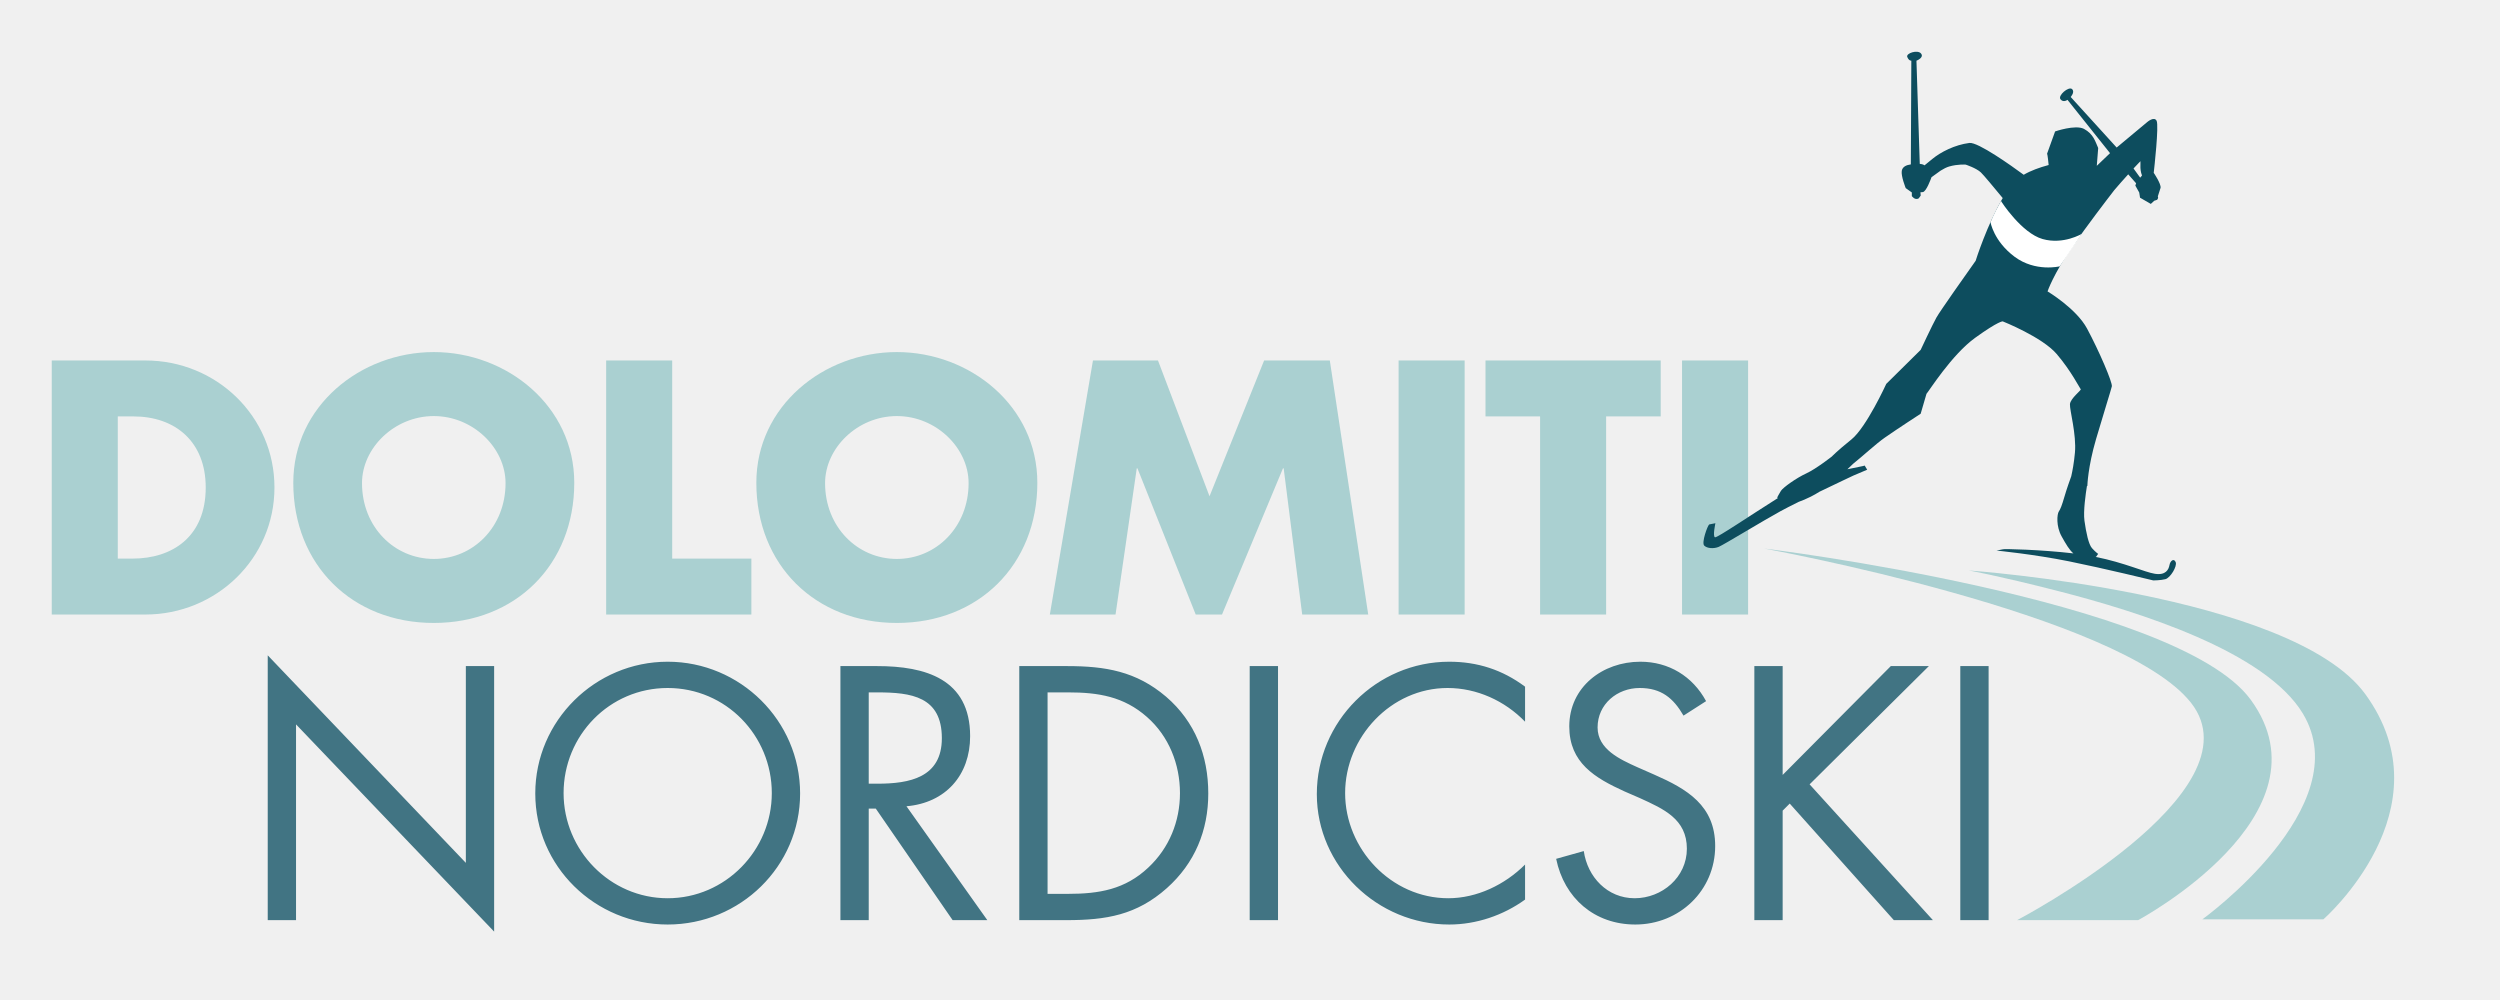
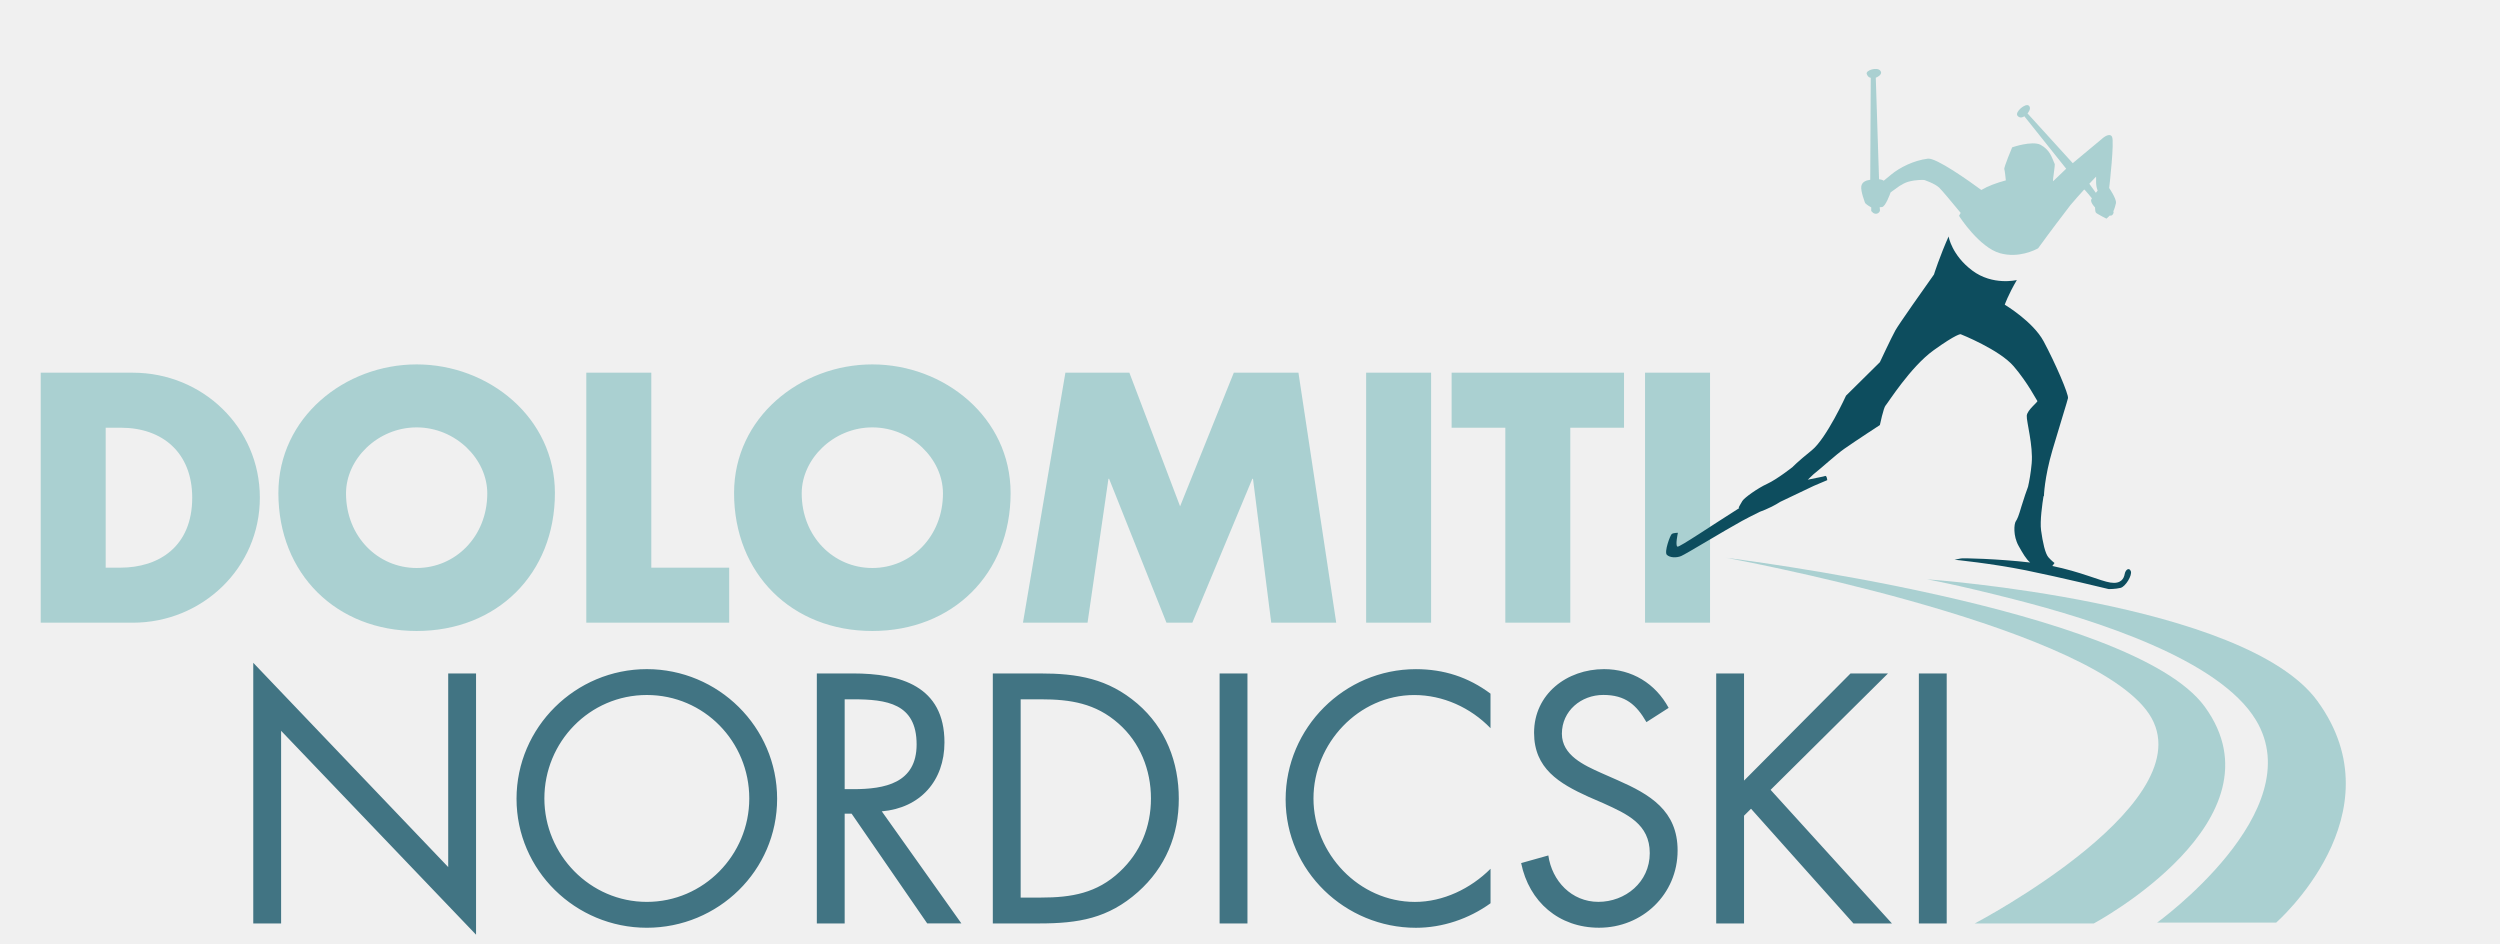
- <svg xmlns="http://www.w3.org/2000/svg" viewBox="12 12 105 42" role="img" aria-label="Dolomiti NordicSki — logo print" width="840" height="336">
-   <path transform="matrix(1,0,0,-1,14.1732,37.81)" d="M0 0H3.934C6.891 0 9.354 2.335 9.354 5.335 9.354 8.335 6.906 10.67 3.934 10.67H0ZM2.774 8.321H3.424C5.207 8.321 6.467 7.245 6.467 5.335 6.467 3.255 5.052 2.349 3.396 2.349H2.774ZM16.046 11.023C12.975 11.023 10.145 8.759 10.145 5.533 10.145 2.08 12.621-.354 16.046-.354 19.47-.354 21.946 2.08 21.946 5.533 21.946 8.759 19.116 11.023 16.046 11.023M16.046 8.335C17.701 8.335 19.06 6.99 19.06 5.519 19.06 3.679 17.701 2.335 16.046 2.335 14.39 2.335 13.031 3.679 13.031 5.519 13.031 6.99 14.39 8.335 16.046 8.335M26.059 10.67H23.285V0H29.384V2.349H26.059ZM35.494 11.023C32.423 11.023 29.593 8.759 29.593 5.533 29.593 2.08 32.07-.354 35.494-.354 38.919-.354 41.395 2.08 41.395 5.533 41.395 8.759 38.565 11.023 35.494 11.023M35.494 8.335C37.15 8.335 38.508 6.99 38.508 5.519 38.508 3.679 37.15 2.335 35.494 2.335 33.839 2.335 32.48 3.679 32.48 5.519 32.48 6.99 33.839 8.335 35.494 8.335M41.92 0H44.679L45.571 6.141H45.599L48.047 0H49.151L51.712 6.141H51.741L52.519 0H55.292L53.679 10.67H50.92L48.627 4.967 46.462 10.67H43.731ZM59.342 10.67H56.568V0H59.342ZM65.284 8.321H67.576V10.67H60.218V8.321H62.51V0H65.284ZM71.247 10.67H68.473V0H71.247Z" fill="#AAD0D1" />
-   <path transform="matrix(1,0,0,-1,23.2446,50.646)" d="M0 0H1.189V8.222L9.509-.481V10.67H8.321V2.406L0 11.122ZM16.798 10.854C13.756 10.854 11.237 8.377 11.237 5.321 11.237 2.25 13.756-.184 16.798-.184 19.841-.184 22.36 2.25 22.36 5.321 22.36 8.377 19.841 10.854 16.798 10.854M16.798 9.75C19.246 9.75 21.171 7.755 21.171 5.335 21.171 2.929 19.218 .92 16.798 .92 14.379 .92 12.426 2.929 12.426 5.335 12.426 7.755 14.35 9.75 16.798 9.75M25.242 9.566H25.596C27.025 9.566 28.313 9.396 28.313 7.641 28.313 5.986 26.954 5.731 25.61 5.731H25.242ZM25.242 4.684H25.539L28.766 0H30.223L26.827 4.783C28.468 4.924 29.501 6.085 29.501 7.726 29.501 10.132 27.619 10.67 25.596 10.67H24.053V0H25.242ZM31.565 0H33.546C35.215 0 36.489 .212 37.763 1.344 38.937 2.391 39.503 3.764 39.503 5.321 39.503 6.906 38.951 8.335 37.734 9.382 36.475 10.457 35.173 10.67 33.574 10.67H31.565ZM32.753 1.104V9.566H33.616C34.876 9.566 35.951 9.396 36.928 8.533 37.847 7.726 38.314 6.552 38.314 5.335 38.314 4.146 37.862 3.028 36.984 2.208 36.008 1.288 34.918 1.104 33.616 1.104ZM42.432 10.67H41.243V0H42.432ZM52.808 9.806C51.859 10.514 50.812 10.854 49.624 10.854 46.567 10.854 44.062 8.349 44.062 5.292 44.062 2.264 46.61-.184 49.624-.184 50.756-.184 51.888 .198 52.808 .863V2.335C51.958 1.486 50.784 .92 49.581 .92 47.19 .92 45.251 2.986 45.251 5.335 45.251 7.684 47.176 9.75 49.553 9.75 50.784 9.75 51.958 9.212 52.808 8.335ZM60.411 9.198C59.845 10.245 58.84 10.854 57.651 10.854 56.066 10.854 54.665 9.792 54.665 8.137 54.665 6.608 55.741 5.972 56.986 5.406L57.637 5.123C58.628 4.67 59.604 4.245 59.604 3 59.604 1.797 58.557 .92 57.411 .92 56.264 .92 55.43 1.811 55.274 2.901L54.114 2.575C54.453 .92 55.727-.184 57.439-.184 59.293-.184 60.793 1.245 60.793 3.113 60.793 4.811 59.618 5.505 58.231 6.113L57.524 6.424C56.802 6.75 55.854 7.174 55.854 8.094 55.854 9.071 56.675 9.75 57.623 9.75 58.529 9.75 59.038 9.325 59.463 8.59ZM63.627 6.099V10.67H62.438V0H63.627V4.599L63.924 4.896 68.297 0H69.938L64.759 5.703 69.768 10.67H68.169ZM72.277 10.67H71.088V0H72.277Z" fill="#417483" />
-   <path transform="matrix(1,0,0,-1,94.6858,35.95931)" d="M0 0C0 0 1.203-.211 3.714-.854 7.197-1.745 12.468-3.411 14.035-6.011 16.386-9.909 9.813-14.653 9.813-14.653H14.896C14.896-14.653 20.183-10.029 16.655-5.192 13.566-.956 0 0 0 0" fill="#AAD0D1" />
-   <path transform="matrix(1,0,0,-1,86.0846,35.03711)" d="M0 0C0 0 15.013-2.732 17.945-6.489 20.877-10.247 10.634-15.609 10.634-15.609H15.717C15.717-15.609 23.975-11.191 20.447-6.353 17.359-2.118 0 0 0 0" fill="#AAD0D1" />
-   <path transform="matrix(1,0,0,-1,103.3791,35.61171)" d="M0 0C-.07 .174-.226 .07-.261-.122-.296-.313-.418-.557-.871-.488-1.302-.421-2.134-.024-3.372 .224L-3.344 .226-3.257 .348C-3.257 .348-3.379 .435-3.518 .592-3.657 .749-3.762 1.237-3.832 1.742-3.887 2.144-3.776 2.901-3.728 3.196L-3.71 3.205C-3.71 3.205-3.692 3.988-3.344 5.173-2.996 6.357-2.717 7.228-2.682 7.384-2.647 7.541-3.218 8.872-3.723 9.812-4.175 10.654-5.382 11.373-5.382 11.373-5.382 11.373-5.138 12.104-4.336 13.254-3.727 14.129-2.928 15.175-2.58 15.625-2.4 15.836-2.2 16.065-1.994 16.29L-1.663 15.914-1.695 15.817-1.531 15.525-1.498 15.309-1.045 15.047-.901 15.18-.779 15.22C-.707 15.312-.752 15.359-.752 15.359L-.635 15.724C-.609 15.895-.923 16.354-.923 16.354L-.922 16.36C-.905 16.501-.698 18.346-.802 18.54-.906 18.736-1.193 18.487-1.193 18.487L-2.479 17.415-4.41 19.539C-4.41 19.539-4.217 19.75-4.356 19.872-4.495 19.994-4.961 19.599-4.839 19.443-4.717 19.286-4.545 19.419-4.545 19.419L-2.758 17.179-3.314 16.647-3.255 17.395C-3.374 17.656-3.443 17.978-3.856 18.201-4.223 18.384-5.065 18.091-5.065 18.091L-5.401 17.159C-5.379 17.103-5.348 16.809-5.336 16.681-5.722 16.577-6.091 16.444-6.383 16.271-6.907 16.656-8.306 17.653-8.664 17.608-9.29 17.528-9.873 17.22-10.213 16.942L-10.551 16.666C-10.551 16.666-10.6 16.719-10.749 16.729L-10.888 21.062C-10.888 21.062-10.556 21.189-10.695 21.363-10.835 21.537-11.332 21.377-11.275 21.223-11.21 21.052-11.103 21.062-11.103 21.062L-11.124 16.707C-11.313 16.682-11.475 16.609-11.505 16.436-11.543 16.218-11.339 15.711-11.339 15.711L-11.082 15.528V15.377C-11.082 15.377-10.953 15.186-10.792 15.281L-10.709 15.398-10.721 15.535-10.622 15.544C-10.475 15.558-10.277 16.109-10.256 16.169L-9.873 16.445C-9.752 16.52-9.626 16.587-9.513 16.619-9.148 16.724-8.821 16.698-8.821 16.698-8.821 16.698-8.38 16.555-8.184 16.372-8.076 16.271-7.637 15.745-7.265 15.293-7.912 14.199-8.405 12.66-8.401 12.66-8.774 12.135-9.904 10.537-10.049 10.275-10.223 9.962-10.711 8.917-10.711 8.917L-12.156 7.489C-12.156 7.489-12.992 5.66-13.619 5.155-14.246 4.65-14.438 4.441-14.438 4.441-14.438 4.441-15.1 3.919-15.518 3.727-15.936 3.535-16.493 3.135-16.58 2.996-16.667 2.856-16.737 2.717-16.737 2.717L-16.711 2.691C-17.868 1.963-19.262 1.016-19.349 1.045-19.454 1.08-19.332 1.637-19.332 1.637L-19.593 1.585C-19.663 1.533-19.924 .819-19.802 .697-19.68 .575-19.401 .557-19.192 .644-18.983 .731-17.329 1.742-16.597 2.142-16.418 2.24-16.142 2.381-15.828 2.536-15.683 2.588-15.516 2.657-15.326 2.752-15.191 2.819-15.073 2.889-14.965 2.957-14.22 3.317-13.532 3.64-13.532 3.64L-12.957 3.884-13.062 4.058C-13.096 4.038-13.382 3.992-13.788 3.903-13.694 3.992-13.604 4.078-13.544 4.136-13.165 4.437-12.586 4.973-12.226 5.225-11.703 5.591-10.711 6.235-10.711 6.235L-10.467 7.071C-10.38 7.158-9.41 8.714-8.417 9.428-7.425 10.142-7.264 10.114-7.264 10.114-7.264 10.114-5.608 9.457-4.998 8.743-4.389 8.029-4.023 7.297-3.988 7.262-3.953 7.228-4.424 6.879-4.441 6.636-4.458 6.392-4.162 5.364-4.232 4.598-4.271 4.171-4.336 3.829-4.387 3.607-4.44 3.463-4.575 3.085-4.667 2.769-4.789 2.351-4.842 2.229-4.911 2.125-4.981 2.02-5.033 1.515-4.789 1.08-4.608 .756-4.465 .51-4.296 .369-5.62 .525-7.263 .569-7.263 .54L-7.524 .488C-7.524 .488-5.939 .331-4.476 .035-3.013-.261-.94-.766-.94-.766-.94-.766-.644-.766-.435-.714-.226-.662 .07-.174 0 0M-1.771 16.536C-1.545 16.779-1.48 16.841-1.48 16.841L-1.481 16.557C-1.47 16.396-1.436 16.291-1.415 16.24L-1.492 16.15Z" fill="#0D4D5E" />
-   <path transform="matrix(1,0,0,-1,96.0415,20.43761)" d="M0 0C.007-.029 .869-1.354 1.748-1.602 2.626-1.849 3.395-1.382 3.395-1.382L2.47-2.748C2.47-2.748 1.446-3.001 .567-2.343-.311-1.684-.44-.894-.44-.894-.44-.894-.322-.586 0 0" fill="#FFFFFF" />
+ <svg xmlns="http://www.w3.org/2000/svg" viewBox="55 45 835 315" role="img" aria-label="Dolomiti NordicSki — logo per sfondo chiaro">
+   <path fill="#AAD0D1" d="M626.15,169.48h-21.71v83.5h21.71v-83.5ZM579.48,187.86h17.94v-18.38h-57.58v18.38h17.94v65.11h21.7v-65.11ZM532.99,169.48h-21.7v83.5h21.7v-83.5ZM396.65,252.98h21.59l6.98-48.06h.22l19.16,48.06h8.64l20.04-48.06h.22l6.09,48.06h21.71l-12.62-83.5h-21.59l-17.94,44.63-16.94-44.63h-21.37l-14.17,83.5ZM346.36,187.75c12.96,0,23.59,10.52,23.59,22.04,0,14.4-10.63,24.92-23.59,24.92s-23.59-10.52-23.59-24.92c0-11.52,10.63-22.04,23.59-22.04M346.36,166.71c-24.03,0-46.18,17.72-46.18,42.97,0,27.02,19.38,46.07,46.18,46.07s46.18-19.05,46.18-46.07c0-25.25-22.15-42.97-46.18-42.97M272.52,169.48h-21.7v83.5h47.73v-18.38h-26.02v-65.11ZM194.16,187.75c12.96,0,23.59,10.52,23.59,22.04,0,14.4-10.63,24.92-23.59,24.92s-23.59-10.52-23.59-24.92c0-11.52,10.63-22.04,23.59-22.04M194.16,166.71c-24.03,0-46.18,17.72-46.18,42.97,0,27.02,19.38,46.07,46.18,46.07s46.18-19.05,46.18-46.07c0-25.25-22.15-42.97-46.18-42.97M90.3,187.86h5.09c13.95,0,23.81,8.42,23.81,23.37,0,16.28-11.07,23.37-24.03,23.37h-4.87v-46.73ZM68.6,252.98h30.78c23.14,0,42.41-18.27,42.41-41.75s-19.16-41.75-42.41-41.75h-30.78v83.5Z" />
+   <path fill="#417483" d="M705.2,269.93h-9.3v83.5h9.3v-83.5ZM637.51,305.7v-35.77h-9.3v83.5h9.3v-35.99l2.33-2.32,34.22,38.32h12.85l-40.53-44.63,39.2-38.87h-12.51l-35.55,35.77ZM612.34,281.45c-4.43-8.19-12.29-12.96-21.59-12.96-12.4,0-23.37,8.31-23.37,21.26,0,11.96,8.42,16.94,18.16,21.37l5.09,2.21c7.75,3.54,15.39,6.87,15.39,16.61s-8.2,16.28-17.16,16.28-15.5-6.98-16.72-15.5l-9.08,2.55c2.66,12.96,12.62,21.59,26.02,21.59,14.51,0,26.24-11.19,26.24-25.8,0-13.29-9.19-18.71-20.04-23.48l-5.54-2.44c-5.65-2.55-13.07-5.87-13.07-13.07,0-7.64,6.42-12.96,13.84-12.96s11.07,3.32,14.4,9.08l7.42-4.76ZM552.84,276.69c-7.42-5.54-15.61-8.19-24.92-8.19-23.92,0-43.52,19.6-43.52,43.52s19.93,42.86,43.52,42.86c8.86,0,17.72-2.99,24.92-8.19v-11.52c-6.64,6.64-15.84,11.07-25.25,11.07-18.71,0-33.89-16.17-33.89-34.55s15.06-34.55,33.66-34.55c9.63,0,18.83,4.21,25.47,11.07v-11.52ZM471.65,269.93h-9.3v83.5h9.3v-83.5ZM395.9,344.79v-66.22h6.76c9.86,0,18.27,1.33,25.91,8.08,7.2,6.31,10.85,15.5,10.85,25.03s-3.54,18.05-10.41,24.47c-7.64,7.2-16.17,8.64-26.36,8.64h-6.76ZM386.6,353.43h15.5c13.07,0,23.03-1.66,33-10.52,9.19-8.19,13.62-18.94,13.62-31.12s-4.32-23.59-13.84-31.78c-9.86-8.42-20.04-10.08-32.56-10.08h-15.72v83.5ZM337.12,316.77h2.32l25.25,36.65h11.41l-26.58-37.43c12.85-1.11,20.93-10.19,20.93-23.03,0-18.83-14.73-23.03-30.56-23.03h-12.07v83.5h9.3v-36.65ZM337.12,278.57h2.77c11.19,0,21.26,1.33,21.26,15.06,0,12.96-10.63,14.95-21.15,14.95h-2.88v-30.01ZM271.04,277.13c19.16,0,34.22,15.62,34.22,34.55s-15.28,34.55-34.22,34.55-34.22-15.73-34.22-34.55,15.06-34.55,34.22-34.55M271.04,268.49c-23.81,0-43.52,19.38-43.52,43.3s19.71,43.08,43.52,43.08,43.52-19.05,43.52-43.08-19.71-43.3-43.52-43.3M139.59,353.43h9.3v-64.34l65.11,68.1v-87.26h-9.3v64.67l-65.11-68.22v87.04Z" />
+   <path fill="#AAD0D1" d="M698.66,238.5s9.42,1.65,29.07,6.68c27.25,6.97,68.5,20.01,80.77,40.36,18.39,30.51-33.04,67.62-33.04,67.62h39.77s41.38-36.18,13.77-74.04c-24.17-33.14-130.34-40.63-130.34-40.63" />
+   <path fill="#AAD0D1" d="M631.35,231.28s117.48,21.38,140.43,50.78c22.95,29.4-57.21,71.37-57.21,71.37h39.77s64.63-34.58,37.02-72.43c-24.17-33.14-160.01-49.71-160.01-49.71" />
+   <path fill="#AAD0D1" d="M755.61,108.68s-.15.14-.6.71l-2.18-3.02c1.76-1.9,2.27-2.39,2.27-2.39v2.22c.08,1.26.35,2.08.51,2.48h0ZM761.72,112.73c.21-1.34-2.25-4.93-2.25-4.93v-.05c.14-1.1,1.76-15.54.95-17.06-.82-1.53-3.06.42-3.06.42l-10.06,8.39-15.11-16.62s1.51-1.65.42-2.6c-1.09-.95-4.73,2.13-3.78,3.36.95,1.23,2.29.19,2.29.19l13.99,17.52-4.35,4.16c-.31-.02.83-5.84.46-5.85-.93-2.05-1.47-4.56-4.7-6.31-2.87-1.43-9.46.86-9.46.86,0,0-2.84,6.74-2.62,7.3.17.43.41,2.74.51,3.73-3.03.82-5.91,1.86-8.19,3.21-4.1-3.01-15.05-10.81-17.85-10.46-4.89.62-9.46,3.04-12.12,5.21l-2.64,2.17s-.39-.41-1.55-.5l-1.09-33.91s2.6-.99,1.51-2.35c-1.09-1.36-4.98-.11-4.53,1.09.5,1.34,1.34,1.26,1.34,1.26l-.17,34.08c-1.48.2-2.74.77-2.98,2.12-.3,1.71,1.29,5.68,1.29,5.68.54.63,2.02,1.43,2.02,1.43v1.18s1,1.49,2.27.76c.65-.43.65-.92.65-.92l-.09-1.07c.24-.02.48-.05.78-.07,1.15-.11,2.7-4.42,2.86-4.89.12-.1,3-2.16,3-2.16.95-.59,1.93-1.11,2.81-1.37,2.86-.82,5.42-.61,5.42-.61,0,0,3.45,1.11,4.99,2.54.84.79,4.28,4.91,7.19,8.45-.19.31-.37.64-.55.96.23.49,6.88,10.59,13.66,12.5,6.29,1.77,11.84-1.13,12.75-1.64,4.15-5.74,8.62-11.59,10.8-14.43,1.41-1.65,2.97-3.44,4.59-5.2.11-.12,2.59,2.95,2.59,2.95-.34.51-.39.67-.25.76-.09.65.65,1.59,1.29,2.28,0,.25.02,1.34.26,1.7.27.41,3.54,2.04,3.54,2.04,0,0,.52-.42,1.13-1.04.29.07.66.06.95-.31.56-.73.21-1.09.21-1.09.33-.49.86-2.49.92-2.86" />
+   <path fill="#0D4D5E" d="M766.69,235.77c-.54-1.36-1.77-.54-2.04.95-.27,1.5-1.23,3.41-4.77,2.86-3.38-.52-9.89-3.62-19.57-5.57.13-.01.22-.02.22-.02l.68-.95s-.95-.68-2.04-1.91c-1.09-1.23-1.91-5.04-2.45-8.99-.43-3.15.44-9.07.81-11.38.05-.03.14-.07.14-.07,0,0,.14-6.13,2.86-15.4,2.73-9.27,4.91-16.08,5.18-17.31.27-1.23-4.2-11.64-8.15-19-3.54-6.59-12.97-12.21-12.97-12.21,0,0,1.04-3.12,4.1-8.36l-.08.12s-8.02,1.98-14.89-3.18c-6.87-5.16-7.88-11.34-7.88-11.34,0,0,.05-.12.12-.31-3.02,6.71-5.03,12.98-5.01,12.98-2.92,4.11-11.76,16.62-12.89,18.66-1.36,2.45-5.18,10.63-5.18,10.63l-11.31,11.18s-6.54,14.31-11.45,18.26c-4.91,3.95-6.41,5.59-6.41,5.59,0,0-5.18,4.09-8.45,5.59-3.27,1.5-7.63,4.64-8.31,5.73-.68,1.09-1.23,2.18-1.23,2.18l.2.2c-9.05,5.7-19.96,13.11-20.64,12.88-.82-.27.14-4.63.14-4.63,0,0-1.5,0-2.05.41-.54.41-2.59,6-1.64,6.95.96.95,3.14,1.09,4.77.41,1.64-.68,14.58-8.59,20.31-11.72,1.4-.77,3.56-1.87,6.02-3.08,1.14-.41,2.44-.95,3.93-1.69,1.06-.53,1.98-1.07,2.83-1.61,5.83-2.81,11.21-5.34,11.21-5.34l4.5-1.91s-.14-1.77-.82-1.36c-.27.16-2.51.51-5.68,1.21.74-.7,1.44-1.37,1.91-1.82,2.97-2.35,7.49-6.55,10.31-8.52,4.09-2.86,11.86-7.91,11.86-7.91,0,0,1.23-5.86,1.91-6.54.68-.68,8.27-12.86,16.04-18.44,7.77-5.59,9.02-5.37,9.02-5.37,0,0,12.96,5.14,17.73,10.73,4.77,5.59,7.63,11.31,7.9,11.59.27.27-3.41,3-3.54,4.9-.14,1.91,2.18,9.95,1.64,15.95-.3,3.34-.82,6.02-1.21,7.76-.42,1.13-1.47,4.08-2.2,6.55-.95,3.27-1.36,4.23-1.91,5.04-.55.82-.95,4.77.95,8.18,1.42,2.54,2.54,4.46,3.86,5.56-10.36-1.22-23.22-1.57-23.22-1.34l-2.04.41s12.4,1.23,23.85,3.54c11.45,2.32,27.67,6.27,27.67,6.27,0,0,2.32,0,3.95-.41,1.64-.41,3.95-4.22,3.41-5.59" />
</svg>
